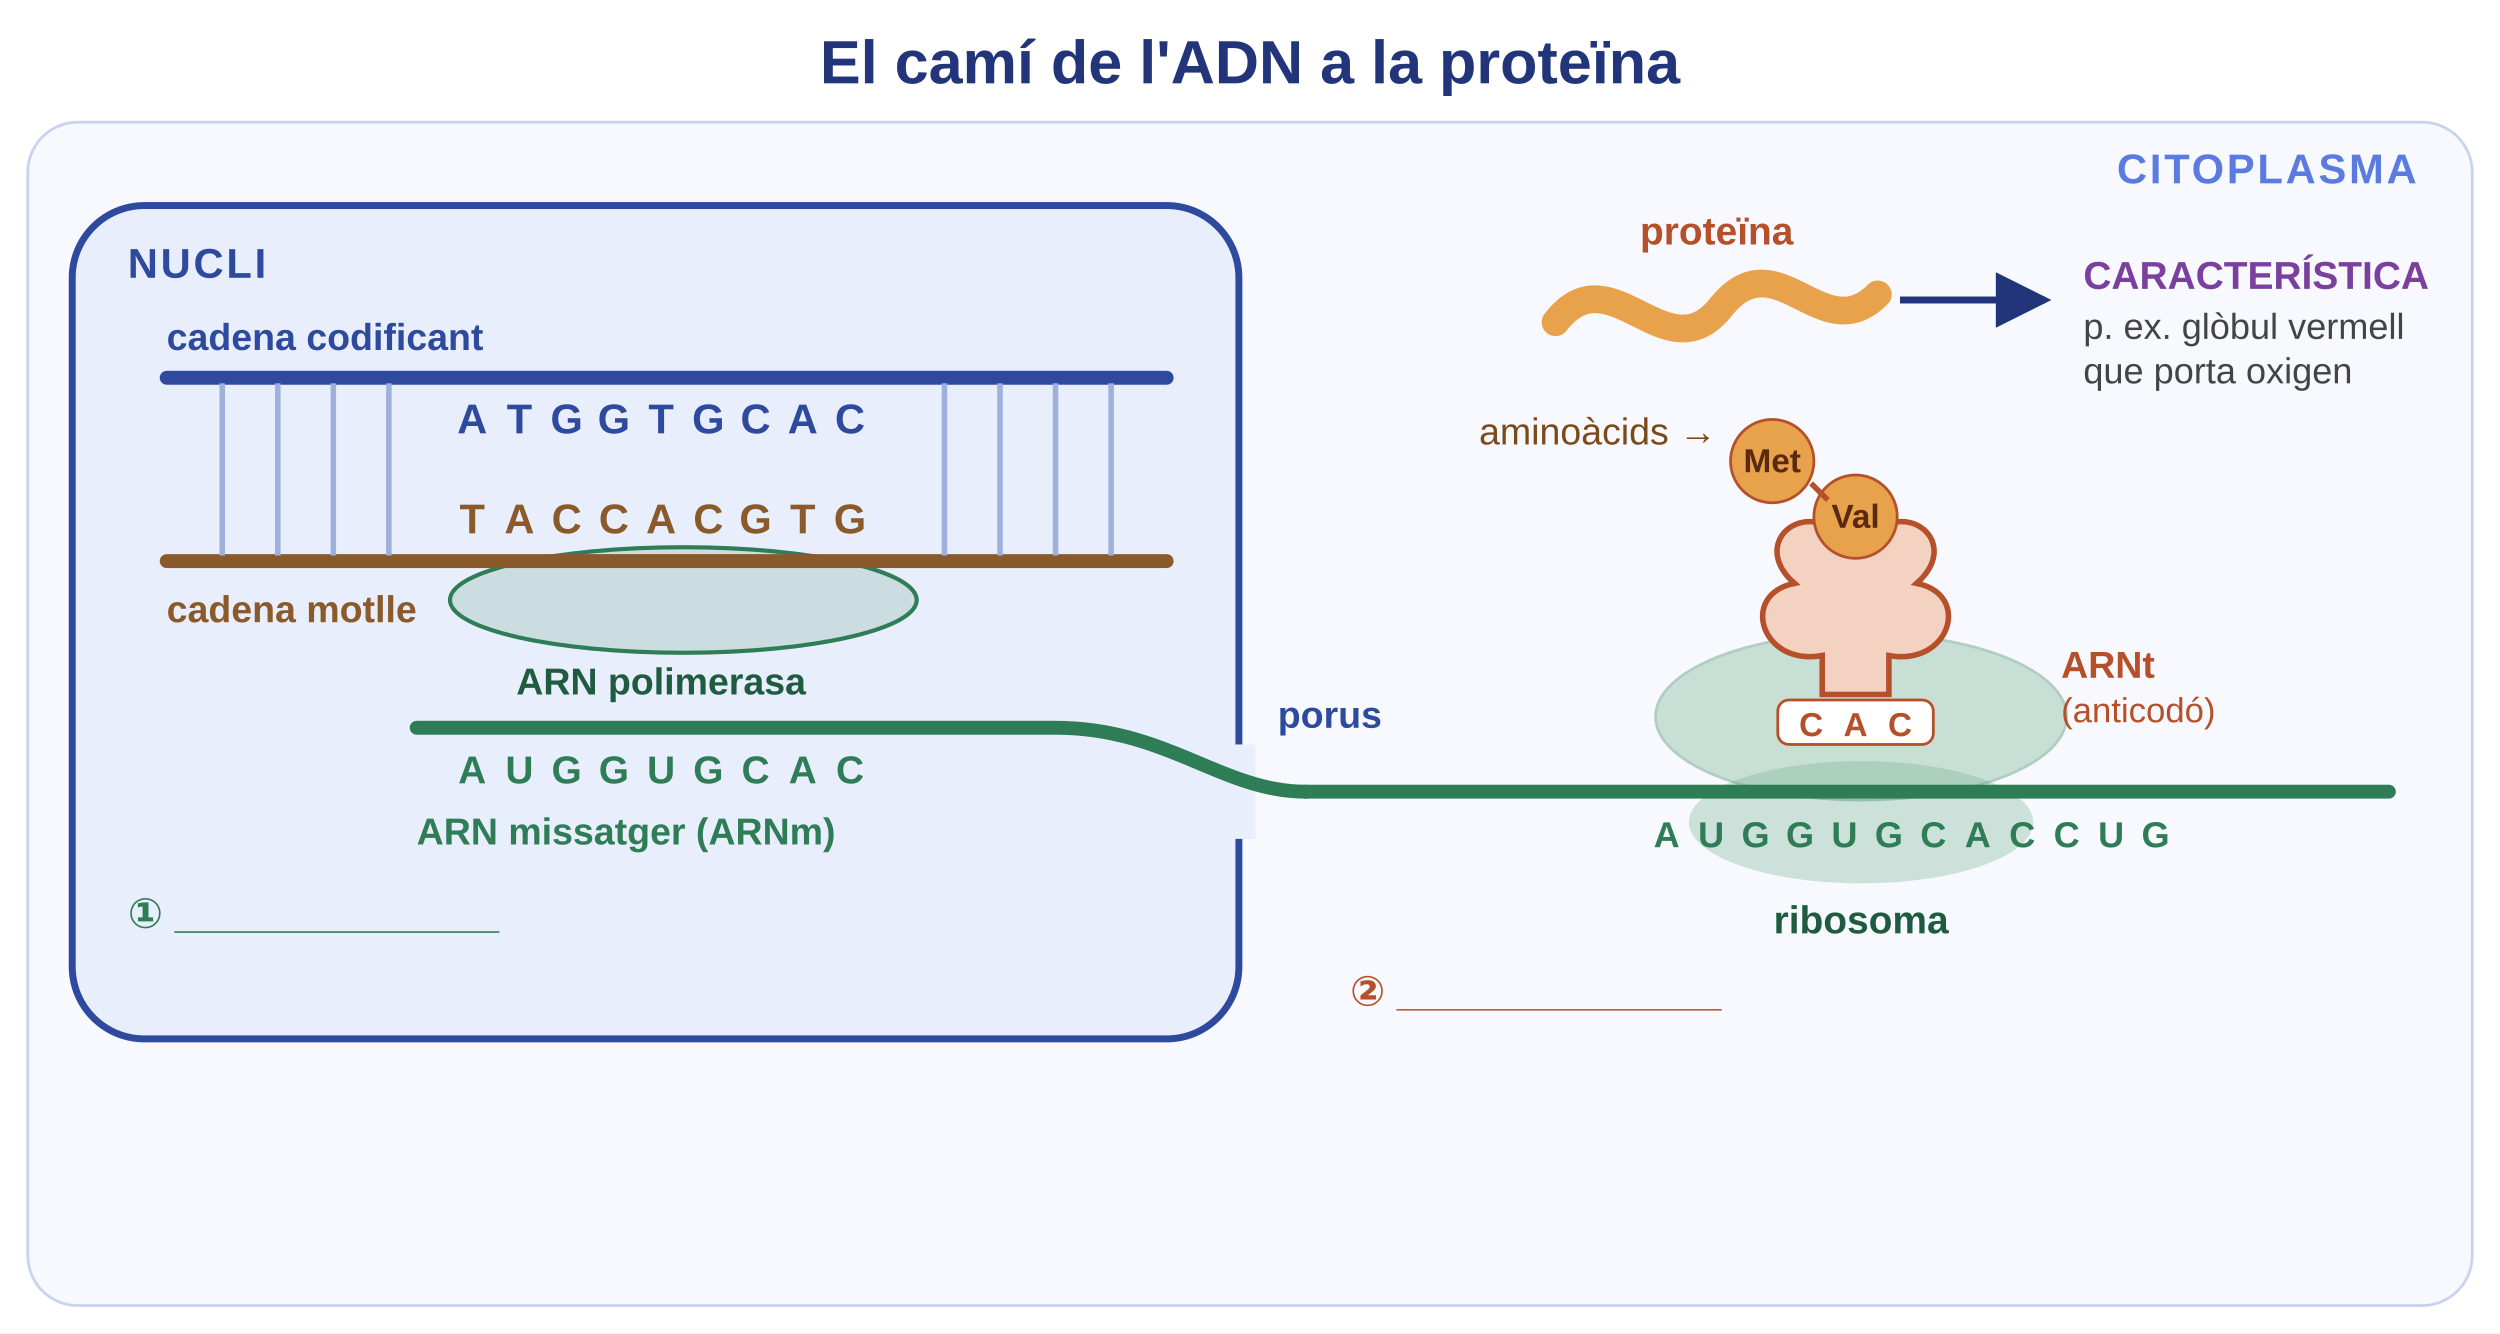
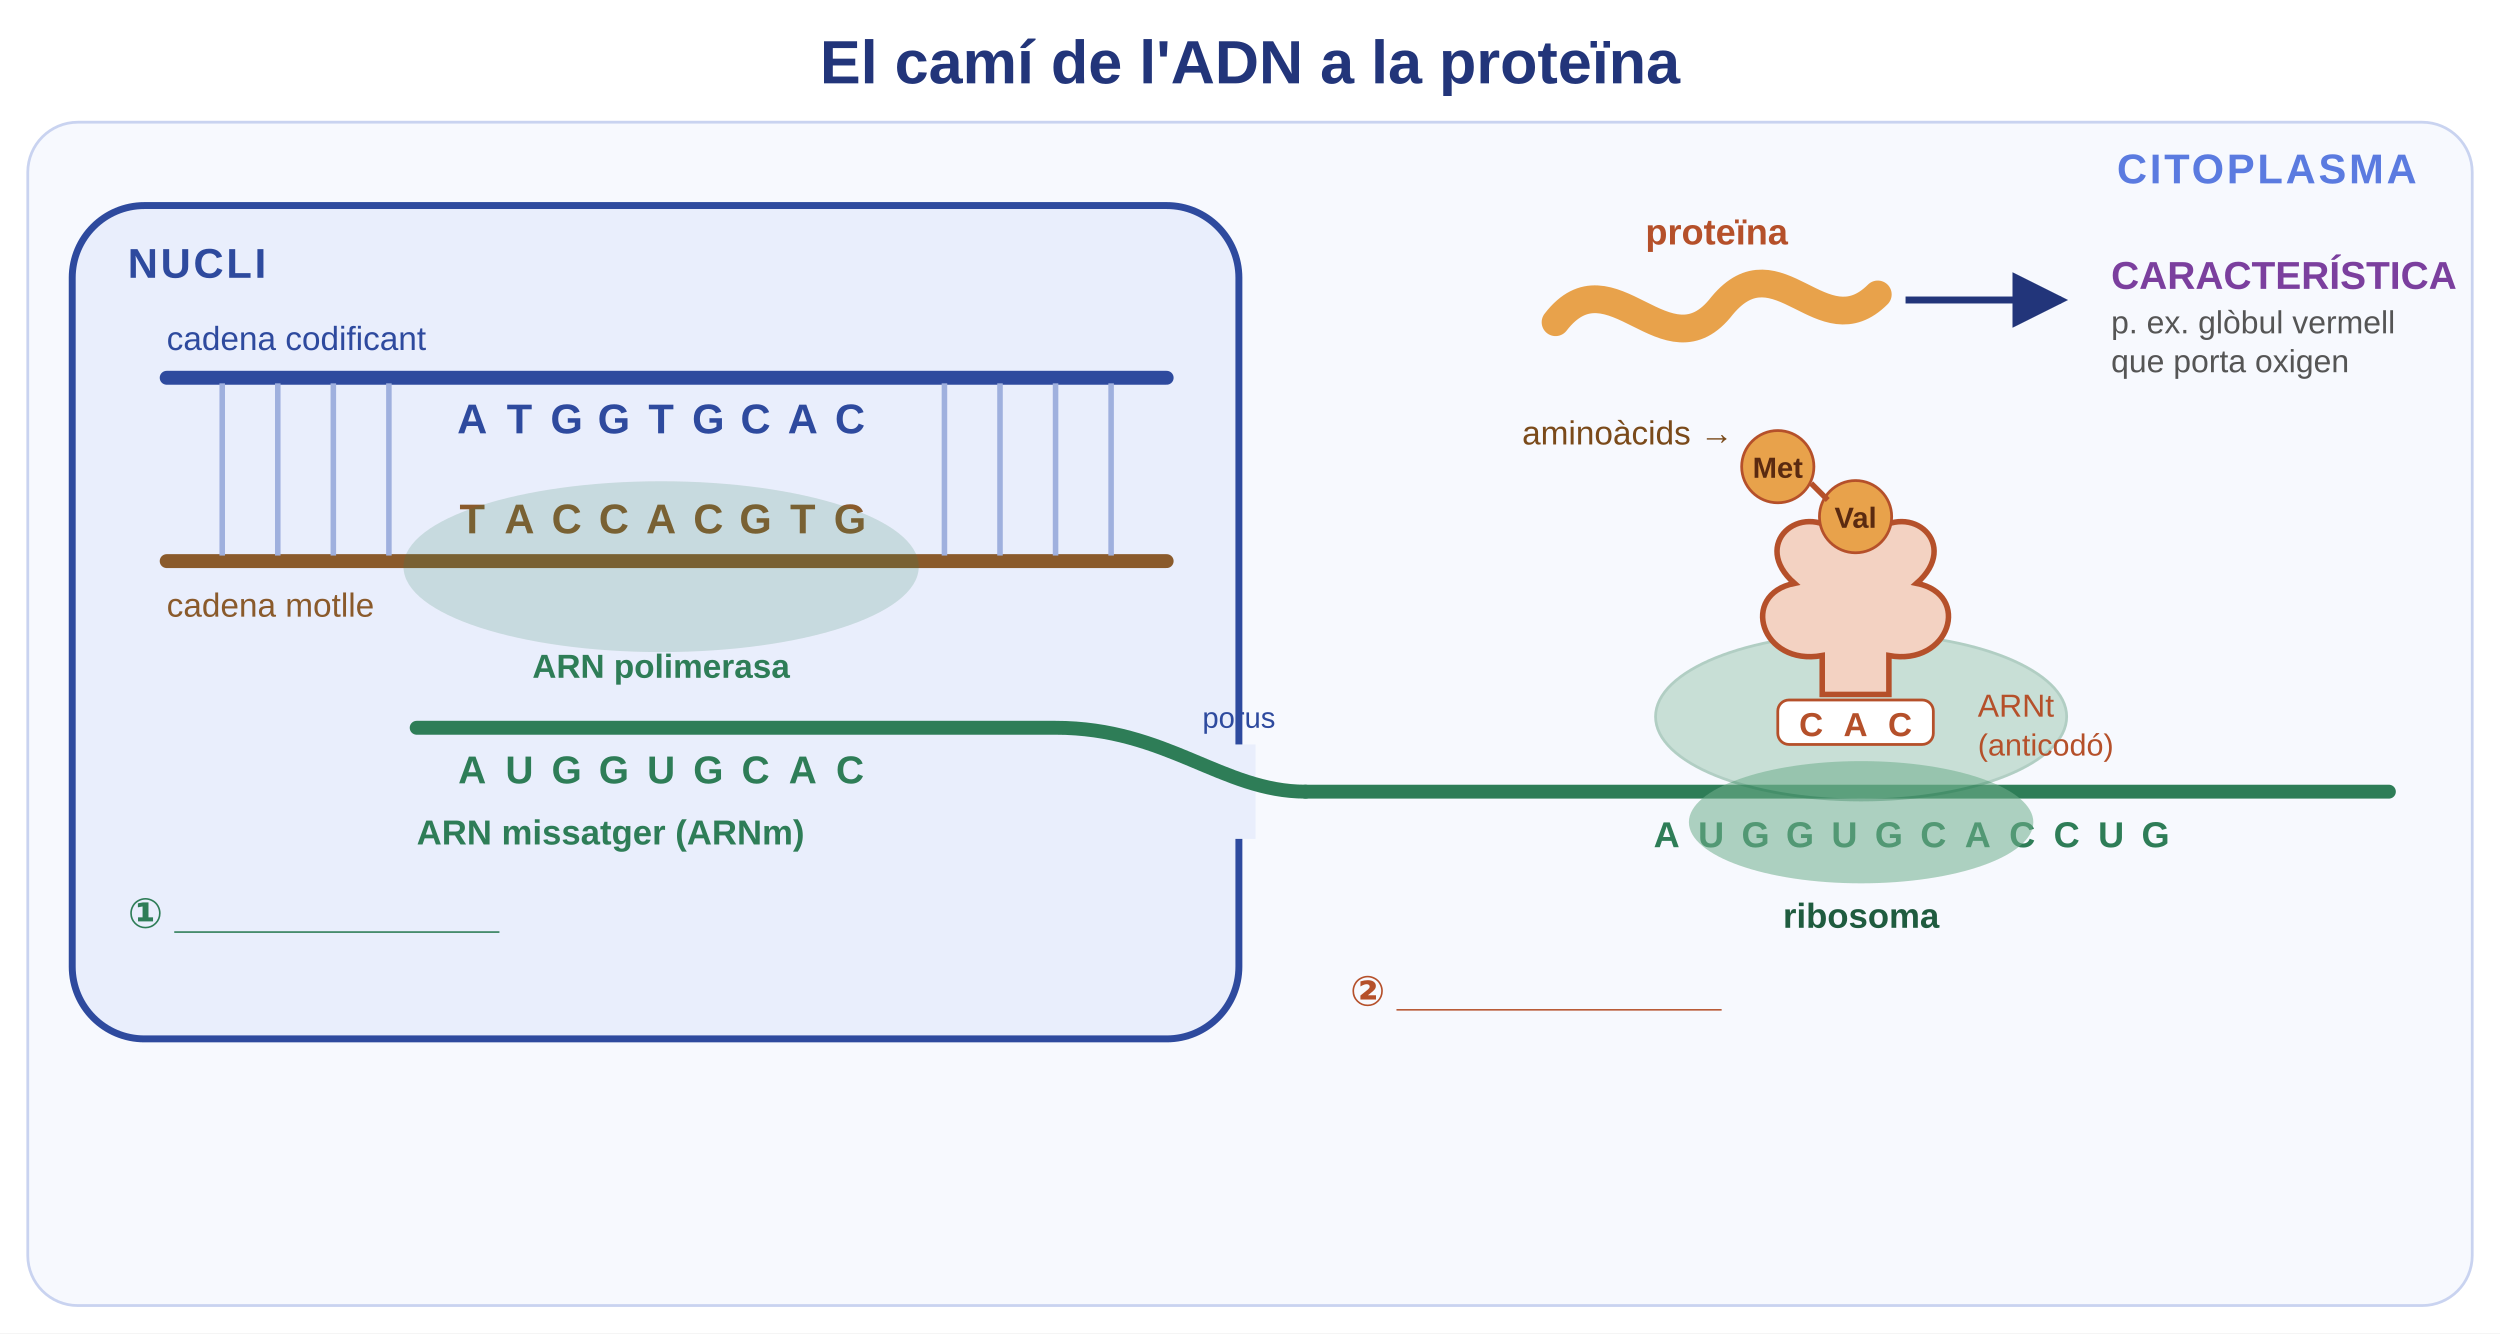
<svg xmlns="http://www.w3.org/2000/svg" viewBox="0 0 900 480" font-family="'Fira Sans Extra Condensed','Fira Sans Condensed','Segoe UI',Arial,sans-serif">
  <defs>
    <marker id="ar" markerWidth="10" markerHeight="10" refX="7" refY="4" orient="auto">
      <path d="M0,0 L8,4 L0,8 Z" fill="#22357A" />
    </marker>
  </defs>
  <rect width="900" height="480" fill="#fff" />
  <text x="450" y="30" text-anchor="middle" font-size="22" font-weight="700" fill="#22357A">El camí de l'ADN a la proteïna</text>
  <rect x="10" y="44" width="880" height="426" rx="18" fill="#f7f9fe" stroke="#c9d3f0" />
  <text x="870" y="66" text-anchor="end" font-size="15" font-weight="700" fill="#5B7BE0" letter-spacing="1">CITOPLASMA</text>
  <rect x="26" y="74" width="420" height="300" rx="26" fill="#e9eefc" stroke="#2E4A9E" stroke-width="2.5" stroke-dasharray="0" />
  <rect x="440" y="268" width="12" height="34" fill="#e9eefc" />
-   <text x="460" y="262" font-size="13.5" font-weight="700" fill="#2E4A9E">porus</text>
+   <text x="446" y="262" text-anchor="middle" font-size="10.5" fill="#2E4A9E">porus</text>
  <text x="46" y="100" font-size="15" font-weight="700" fill="#2E4A9E" letter-spacing="1">NUCLI</text>
-   <ellipse cx="246" cy="216" rx="84" ry="19" fill="#2E7D57" fill-opacity=".16" stroke="#2E7D57" stroke-width="1.5" />
-   <text x="60" y="126" font-size="13.5" font-weight="700" fill="#2E4A9E">cadena codificant</text>
+   <text x="60" y="126" font-size="12" fill="#2E4A9E">cadena codificant</text>
  <line x1="60" y1="136" x2="420" y2="136" stroke="#2E4A9E" stroke-width="5" stroke-linecap="round" />
  <text x="170" y="156" text-anchor="middle" font-size="15" font-weight="700" fill="#2E4A9E">A</text>
  <text x="187" y="156" text-anchor="middle" font-size="15" font-weight="700" fill="#2E4A9E">T</text>
  <text x="204" y="156" text-anchor="middle" font-size="15" font-weight="700" fill="#2E4A9E">G</text>
  <text x="221" y="156" text-anchor="middle" font-size="15" font-weight="700" fill="#2E4A9E">G</text>
  <text x="238" y="156" text-anchor="middle" font-size="15" font-weight="700" fill="#2E4A9E">T</text>
  <text x="255" y="156" text-anchor="middle" font-size="15" font-weight="700" fill="#2E4A9E">G</text>
  <text x="272" y="156" text-anchor="middle" font-size="15" font-weight="700" fill="#2E4A9E">C</text>
  <text x="289" y="156" text-anchor="middle" font-size="15" font-weight="700" fill="#2E4A9E">A</text>
  <text x="306" y="156" text-anchor="middle" font-size="15" font-weight="700" fill="#2E4A9E">C</text>
  <line x1="60" y1="202" x2="420" y2="202" stroke="#8a5a2b" stroke-width="5" stroke-linecap="round" />
  <text x="170" y="192" text-anchor="middle" font-size="15" font-weight="700" fill="#8a5a2b">T</text>
  <text x="187" y="192" text-anchor="middle" font-size="15" font-weight="700" fill="#8a5a2b">A</text>
  <text x="204" y="192" text-anchor="middle" font-size="15" font-weight="700" fill="#8a5a2b">C</text>
  <text x="221" y="192" text-anchor="middle" font-size="15" font-weight="700" fill="#8a5a2b">C</text>
  <text x="238" y="192" text-anchor="middle" font-size="15" font-weight="700" fill="#8a5a2b">A</text>
  <text x="255" y="192" text-anchor="middle" font-size="15" font-weight="700" fill="#8a5a2b">C</text>
  <text x="272" y="192" text-anchor="middle" font-size="15" font-weight="700" fill="#8a5a2b">G</text>
  <text x="289" y="192" text-anchor="middle" font-size="15" font-weight="700" fill="#8a5a2b">T</text>
  <text x="306" y="192" text-anchor="middle" font-size="15" font-weight="700" fill="#8a5a2b">G</text>
-   <text x="60" y="224" font-size="13.5" font-weight="700" fill="#8a5a2b">cadena motlle</text>
+   <text x="60" y="222" font-size="12" fill="#8a5a2b">cadena motlle</text>
  <line x1="80" y1="138" x2="80" y2="200" stroke="#9fb0de" stroke-width="2" />
  <line x1="100" y1="138" x2="100" y2="200" stroke="#9fb0de" stroke-width="2" />
  <line x1="120" y1="138" x2="120" y2="200" stroke="#9fb0de" stroke-width="2" />
  <line x1="140" y1="138" x2="140" y2="200" stroke="#9fb0de" stroke-width="2" />
  <line x1="340" y1="138" x2="340" y2="200" stroke="#9fb0de" stroke-width="2" />
  <line x1="360" y1="138" x2="360" y2="200" stroke="#9fb0de" stroke-width="2" />
  <line x1="380" y1="138" x2="380" y2="200" stroke="#9fb0de" stroke-width="2" />
  <line x1="400" y1="138" x2="400" y2="200" stroke="#9fb0de" stroke-width="2" />
-   <text x="238" y="250" text-anchor="middle" font-size="13.5" font-weight="700" fill="#1f5c3f">ARN polimerasa</text>
+   <ellipse cx="238" cy="204" rx="92" ry="30" fill="#2E7D57" opacity=".18" stroke="#2E7D57" stroke-width="1.5" />
+   <text x="238" y="244" text-anchor="middle" font-size="12" font-weight="700" fill="#2E7D57">ARN polimerasa</text>
  <path d="M150 262 C 220 262, 300 262, 380 262 C 420 262, 440 285, 470 285" fill="none" stroke="#2E7D57" stroke-width="5" stroke-linecap="round" />
  <text x="170" y="282" text-anchor="middle" font-size="14" font-weight="700" fill="#2E7D57">A</text>
  <text x="187" y="282" text-anchor="middle" font-size="14" font-weight="700" fill="#2E7D57">U</text>
  <text x="204" y="282" text-anchor="middle" font-size="14" font-weight="700" fill="#2E7D57">G</text>
  <text x="221" y="282" text-anchor="middle" font-size="14" font-weight="700" fill="#2E7D57">G</text>
  <text x="238" y="282" text-anchor="middle" font-size="14" font-weight="700" fill="#2E7D57">U</text>
  <text x="255" y="282" text-anchor="middle" font-size="14" font-weight="700" fill="#2E7D57">G</text>
  <text x="272" y="282" text-anchor="middle" font-size="14" font-weight="700" fill="#2E7D57">C</text>
  <text x="289" y="282" text-anchor="middle" font-size="14" font-weight="700" fill="#2E7D57">A</text>
  <text x="306" y="282" text-anchor="middle" font-size="14" font-weight="700" fill="#2E7D57">C</text>
-   <text x="150" y="304" font-size="13.5" font-weight="700" fill="#2E7D57">ARN missatger (ARNm)</text>
+   <text x="150" y="304" font-size="12.5" font-weight="700" fill="#2E7D57">ARN missatger (ARNm)</text>
  <text x="46" y="334" font-size="15" font-weight="800" fill="#2E7D57">① ______________</text>
-   <text x="46" y="353" font-size="13.5" fill="#333" />
-   <text x="46" y="370" font-size="13.5" fill="#333" />
-   <ellipse cx="670" cy="296" rx="62" ry="22" fill="#6fae8c" opacity=".32" />
-   <ellipse cx="670" cy="258" rx="74" ry="30" fill="#6fae8c" opacity=".35" stroke="#2E7D57" />
+   <text x="46" y="352" font-size="12.5" fill="#333" />
+   <text x="46" y="367" font-size="12.5" fill="#333" />
  <line x1="470" y1="285" x2="860" y2="285" stroke="#2E7D57" stroke-width="5" stroke-linecap="round" />
  <text x="600" y="305" text-anchor="middle" font-size="13" font-weight="700" fill="#2E7D57">A</text>
  <text x="616" y="305" text-anchor="middle" font-size="13" font-weight="700" fill="#2E7D57">U</text>
  <text x="632" y="305" text-anchor="middle" font-size="13" font-weight="700" fill="#2E7D57">G</text>
  <text x="648" y="305" text-anchor="middle" font-size="13" font-weight="700" fill="#2E7D57">G</text>
  <text x="664" y="305" text-anchor="middle" font-size="13" font-weight="700" fill="#2E7D57">U</text>
  <text x="680" y="305" text-anchor="middle" font-size="13" font-weight="700" fill="#2E7D57">G</text>
  <text x="696" y="305" text-anchor="middle" font-size="13" font-weight="700" fill="#2E7D57">C</text>
  <text x="712" y="305" text-anchor="middle" font-size="13" font-weight="700" fill="#2E7D57">A</text>
  <text x="728" y="305" text-anchor="middle" font-size="13" font-weight="700" fill="#2E7D57">C</text>
  <text x="744" y="305" text-anchor="middle" font-size="13" font-weight="700" fill="#2E7D57">C</text>
  <text x="760" y="305" text-anchor="middle" font-size="13" font-weight="700" fill="#2E7D57">U</text>
  <text x="776" y="305" text-anchor="middle" font-size="13" font-weight="700" fill="#2E7D57">G</text>
-   <text x="670" y="336" text-anchor="middle" font-size="14" font-weight="700" fill="#1f5c3f">ribosoma</text>
+   <ellipse cx="670" cy="296" rx="62" ry="22" fill="#6fae8c" opacity=".55" />
+   <ellipse cx="670" cy="258" rx="74" ry="30" fill="#6fae8c" opacity=".35" stroke="#2E7D57" />
+   <text x="670" y="334" text-anchor="middle" font-size="12.5" font-weight="700" fill="#1f5c3f">ribosoma</text>
  <g>
    <path d="M656 250 L656 236 C 634 240, 626 214, 646 210 C 630 196, 648 180, 662 192 L 674 192 C 688 180, 706 196, 690 210 C 710 214, 702 240, 680 236 L680 250 Z" fill="#f3d2c2" stroke="#B5502A" stroke-width="2" />
    <line x1="668" y1="192" x2="668" y2="199" stroke="#B5502A" stroke-width="2" />
    <rect x="640" y="252" width="56" height="16" rx="4" fill="#fff" stroke="#B5502A" />
    <text x="652" y="265" text-anchor="middle" font-size="12" font-weight="700" fill="#B5502A">C</text>
    <text x="668" y="265" text-anchor="middle" font-size="12" font-weight="700" fill="#B5502A">A</text>
    <text x="684" y="265" text-anchor="middle" font-size="12" font-weight="700" fill="#B5502A">C</text>
-     <circle cx="668" cy="186" r="15" fill="#e8a24b" stroke="#b5502a" />
-     <text x="668" y="190" text-anchor="middle" font-size="12" font-weight="700" fill="#5a2a10">Val</text>
+     <circle cx="668" cy="186" r="13" fill="#e8a24b" stroke="#b5502a" />
+     <text x="668" y="190" text-anchor="middle" font-size="10.5" font-weight="700" fill="#5a2a10">Val</text>
  </g>
-   <text x="742" y="244" font-size="13.5" font-weight="700" fill="#B5502A">ARNt</text>
-   <text x="742" y="260" font-size="12.5" fill="#B5502A">(anticodó)</text>
-   <circle cx="638" cy="166" r="15" fill="#e8a24b" stroke="#b5502a" />
-   <text x="638" y="170" text-anchor="middle" font-size="12" font-weight="700" fill="#5a2a10">Met</text>
+   <text x="712" y="258" font-size="11.5" fill="#B5502A">ARNt</text>
+   <text x="712" y="272" font-size="11" fill="#B5502A">(anticodó)</text>
+   <circle cx="640" cy="168" r="13" fill="#e8a24b" stroke="#b5502a" />
+   <text x="640" y="172" text-anchor="middle" font-size="10.5" font-weight="700" fill="#5a2a10">Met</text>
  <line x1="652" y1="174" x2="658" y2="180" stroke="#b5502a" stroke-width="2" />
-   <text x="618" y="160" text-anchor="end" font-size="13.5" fill="#7a4a1a">aminoàcids →</text>
+   <text x="624" y="160" text-anchor="end" font-size="12" fill="#7a4a1a">aminoàcids →</text>
  <text x="486" y="362" font-size="15" font-weight="800" fill="#B5502A">② ______________</text>
-   <text x="486" y="381" font-size="13.5" fill="#333" />
-   <text x="486" y="398" font-size="13.5" fill="#333" />
-   <text x="486" y="415" font-size="13.5" fill="#333" />
+   <text x="486" y="380" font-size="12.5" fill="#333" />
+   <text x="486" y="395" font-size="12.5" fill="#333" />
  <g transform="translate(560,96)">
    <path d="M0 20 C 20 -6, 40 40, 60 14 C 80 -10, 96 30, 116 10" fill="none" stroke="#e8a24b" stroke-width="10" stroke-linecap="round" />
-     <text x="58" y="-8" text-anchor="middle" font-size="14" font-weight="700" fill="#B5502A">proteïna</text>
+     <text x="58" y="-8" text-anchor="middle" font-size="13" font-weight="700" fill="#B5502A">proteïna</text>
  </g>
-   <line x1="684" y1="108" x2="736" y2="108" stroke="#22357A" stroke-width="2.5" marker-end="url(#ar)" />
-   <text x="750" y="104" font-size="14" font-weight="800" fill="#7B3F9E">CARACTERÍSTICA</text>
-   <text x="750" y="122" font-size="13" fill="#444">p. ex. glòbul vermell</text>
-   <text x="750" y="138" font-size="13" fill="#444">que porta oxigen</text>
-   <text x="450" y="452" text-anchor="middle" font-size="14" fill="#22357A" font-style="italic" />
+   <line x1="686" y1="108" x2="742" y2="108" stroke="#22357A" stroke-width="2.5" marker-end="url(#ar)" />
+   <text x="760" y="104" font-size="14" font-weight="800" fill="#7B3F9E">CARACTERÍSTICA</text>
+   <text x="760" y="120" font-size="11.5" fill="#555">p. ex. glòbul vermell</text>
+   <text x="760" y="134" font-size="11.5" fill="#555">que porta oxigen</text>
+   <text x="450" y="455" text-anchor="middle" font-size="13" fill="#22357A" font-style="italic" />
</svg>
